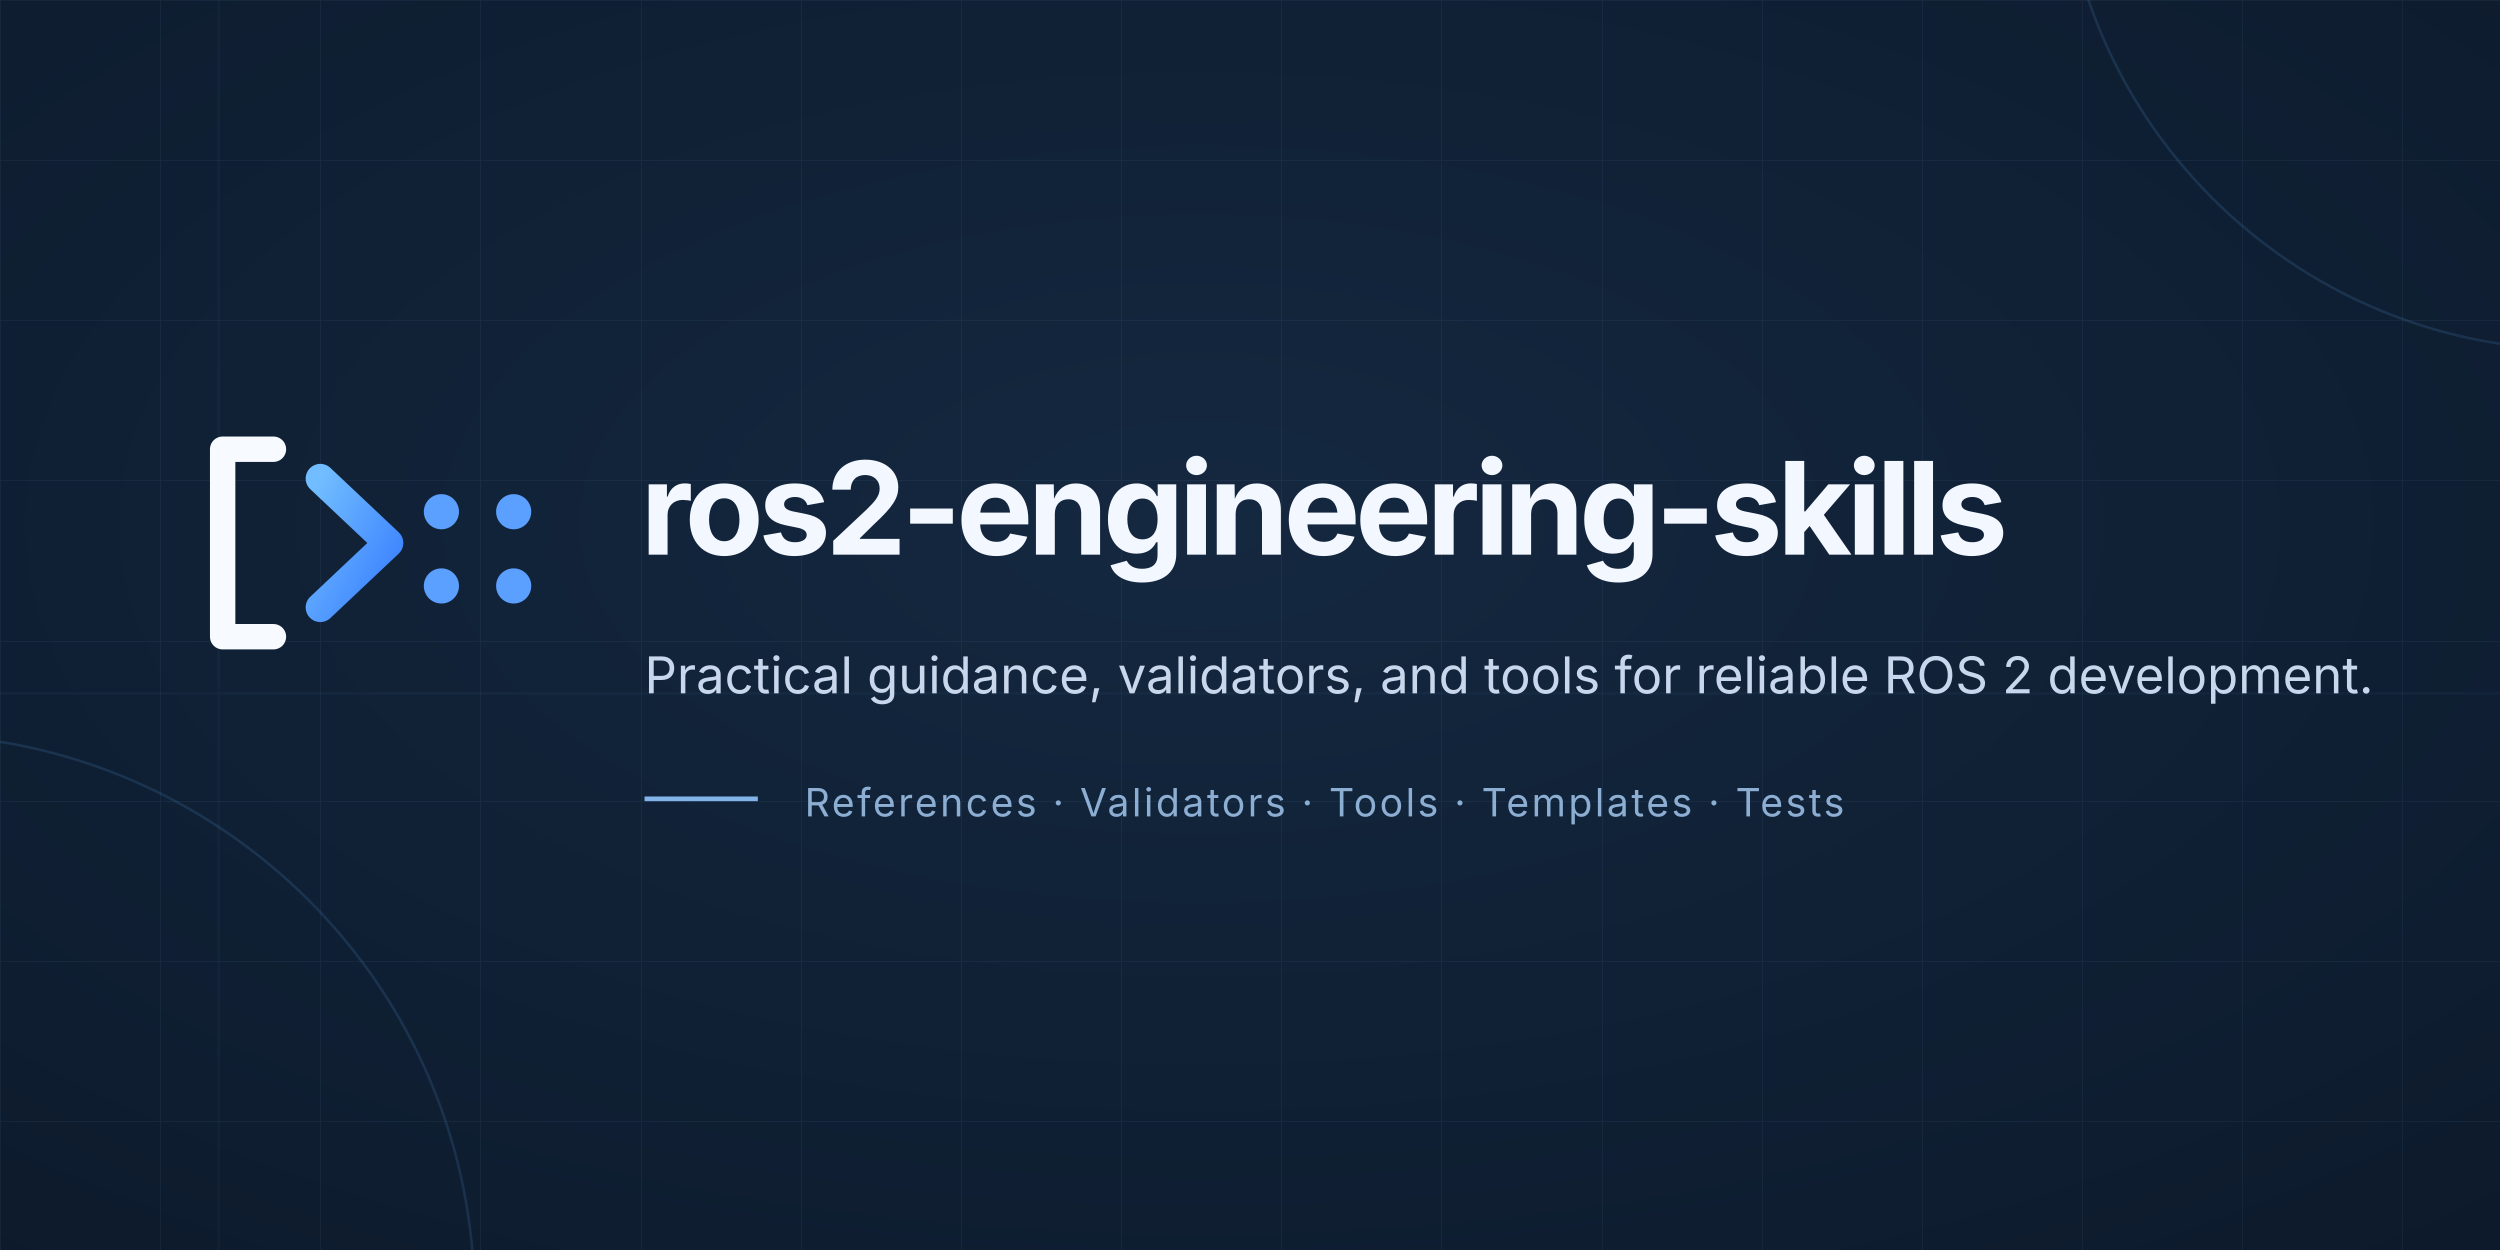
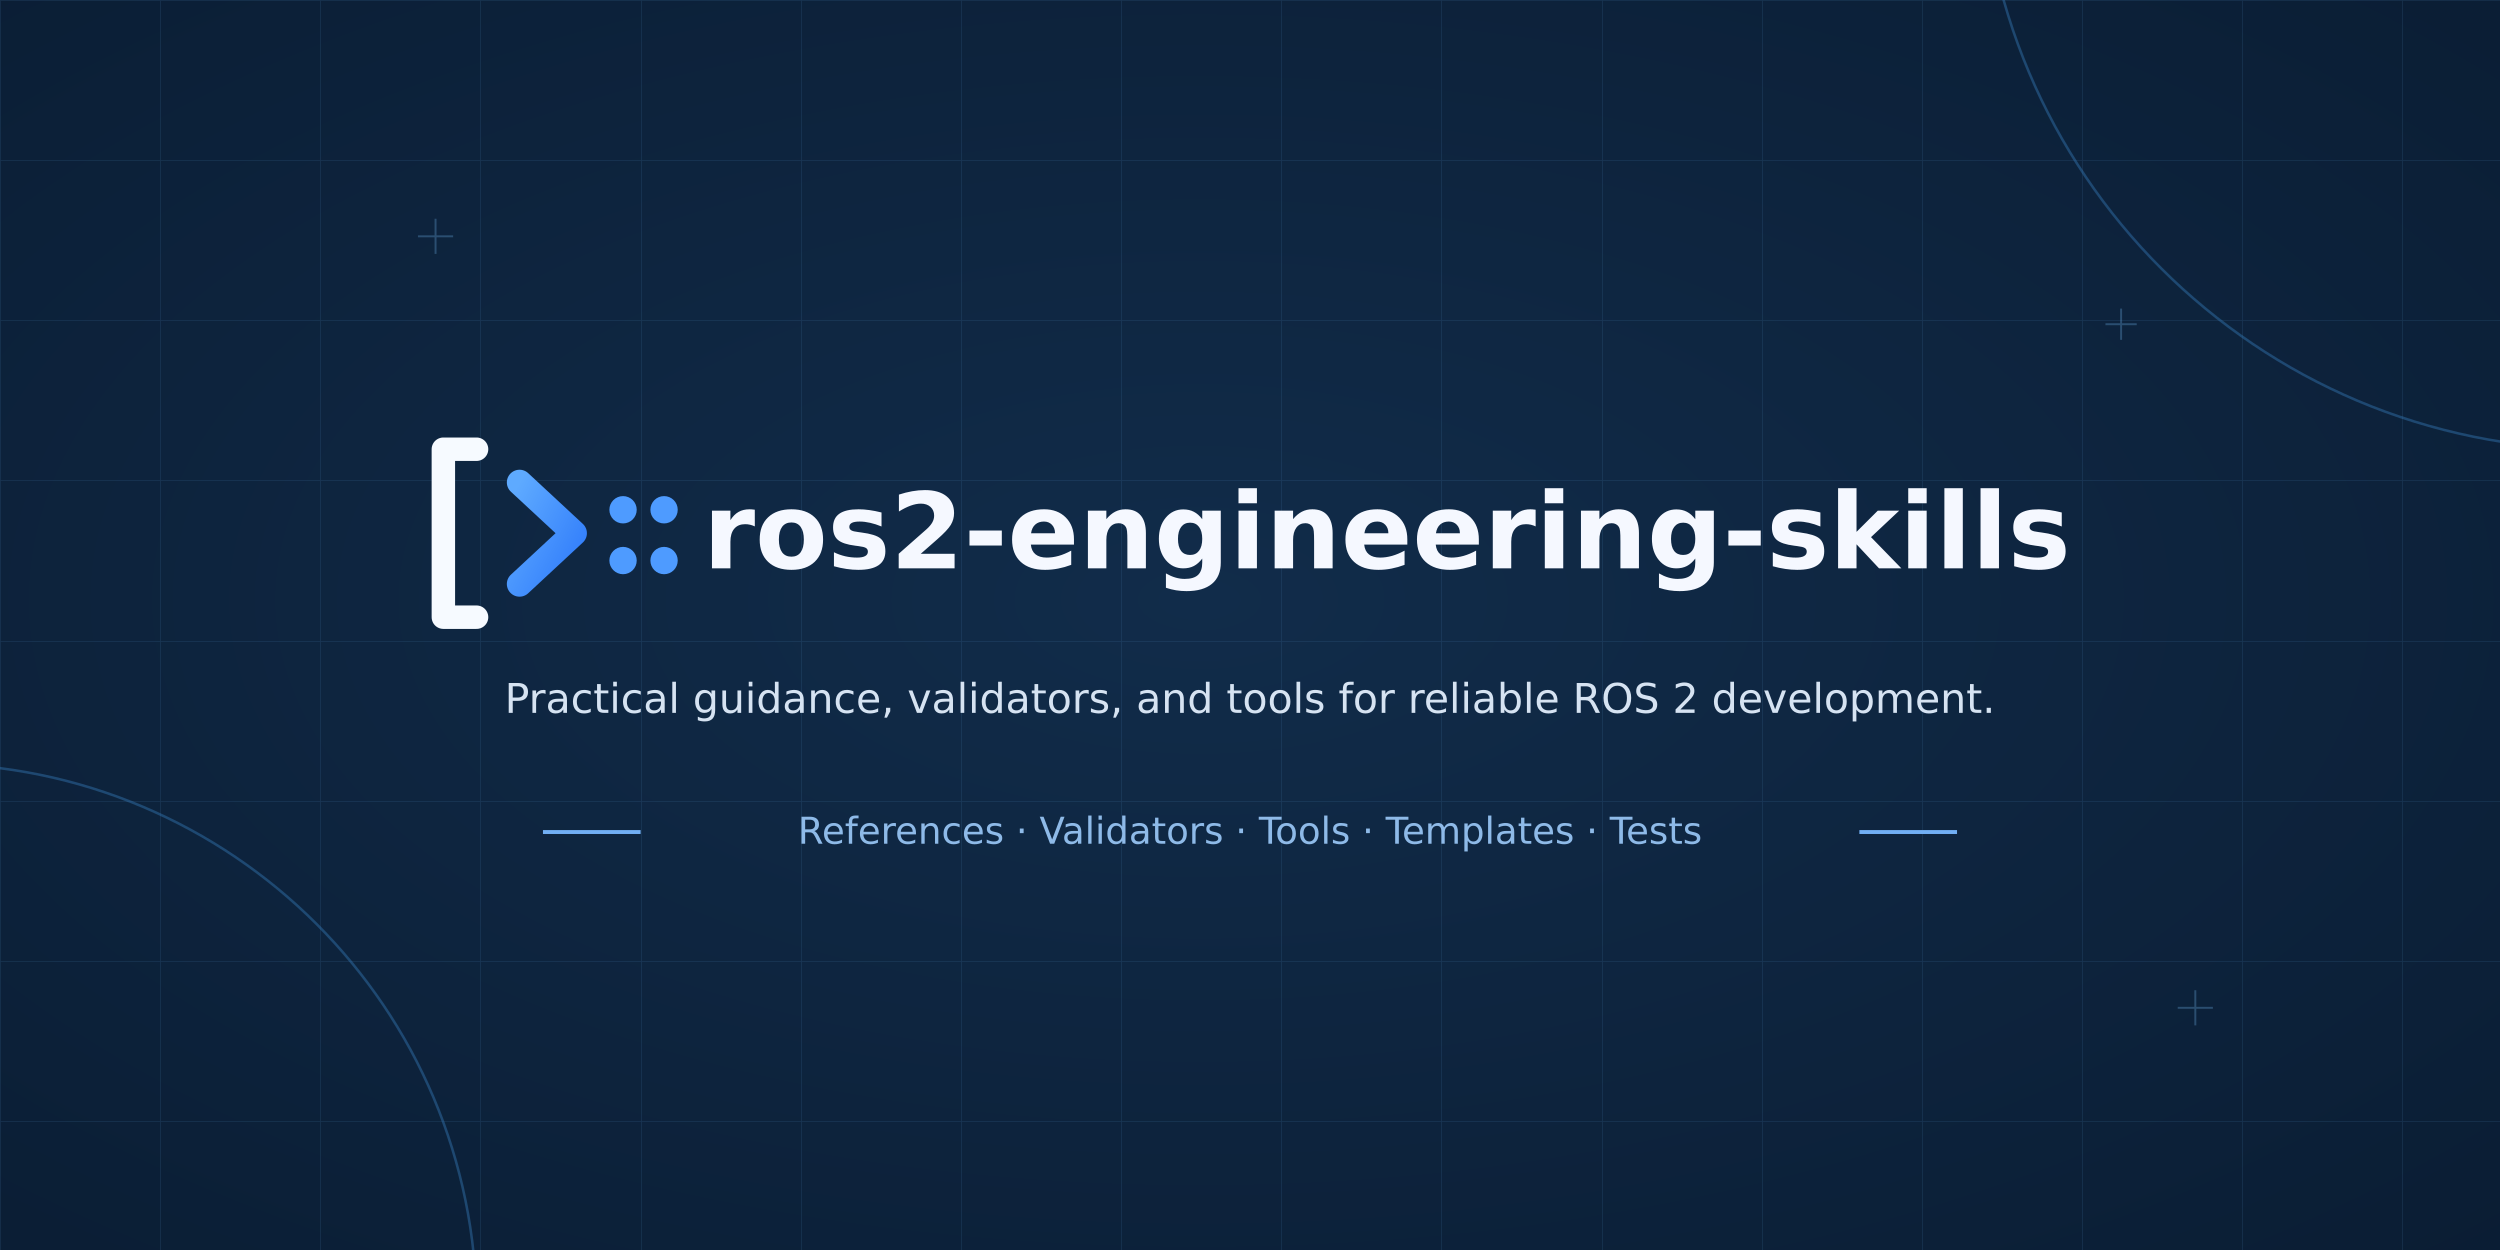
- <svg xmlns="http://www.w3.org/2000/svg" viewBox="0 0 1280 640" width="1280" height="640" role="img" aria-labelledby="title desc">
+ <svg xmlns="http://www.w3.org/2000/svg" width="1280" height="640" viewBox="0 0 1280 640" role="img" aria-labelledby="title desc">
  <defs>
-     <radialGradient id="wash" cx="0.48" cy="0.42" r="0.82">
-       <stop offset="0" stop-color="#142840" />
-       <stop offset="1" stop-color="#0C192A" />
+     <radialGradient id="background" cx="48%" cy="48%" r="88%">
+       <stop offset="0" stop-color="#112C4A" />
+       <stop offset="1" stop-color="#091A2F" />
    </radialGradient>
-     <linearGradient id="blue" x2="1" y2="1">
-       <stop offset="0" stop-color="#71BDFF" />
-       <stop offset="1" stop-color="#397FFF" />
+     <linearGradient id="accent" x1="0" y1="0" x2="1" y2="1">
+       <stop offset="0" stop-color="#5EAAFF" />
+       <stop offset="1" stop-color="#307CFB" />
    </linearGradient>
    <pattern id="grid" width="82" height="82" patternUnits="userSpaceOnUse">
-       <path d="M82 0H0V82" fill="none" stroke="#80ACDA" stroke-opacity=".075" stroke-width="1" />
+       <path d="M82 0H0V82" fill="none" stroke="#5B94C9" stroke-width=".9" stroke-opacity=".15" />
    </pattern>
  </defs>
-   <rect width="1280" height="640" fill="url(#wash)" />
+   <rect width="1280" height="640" fill="url(#background)" />
  <rect width="1280" height="640" fill="url(#grid)" />
-   <g stroke="#4786BE" stroke-opacity=".2" stroke-width="1.3" fill="none">
-     <circle cx="1320" cy="-86" r="265" />
-     <circle cx="-47" cy="666" r="290" />
-     <path d="M112 0V640M0 355H1280" opacity=".3" />
+   <g fill="none" stroke="#3678B7" stroke-width="1.3" stroke-opacity=".44">
+     <circle cx="1330" cy="-86" r="316" />
+     <circle cx="-36" cy="671" r="280" />
  </g>
-   <g transform="translate(110 230)" fill="none" stroke-linecap="round" stroke-linejoin="round">
-     <path d="M30 0H4V96H30" stroke="#F7FAFF" stroke-width="13" />
-     <path d="m54 15 35 33-35 33" stroke="url(#blue)" stroke-width="15" />
-     <g fill="#5B9FFF" stroke="none">
-       <circle cx="116" cy="32" r="9" />
-       <circle cx="153" cy="32" r="9" />
-       <circle cx="116" cy="70" r="9" />
-       <circle cx="153" cy="70" r="9" />
+   <g stroke="#5E9BCE" stroke-width="1" opacity=".36">
+     <path d="M214 121h18m-9-9v18 M1115 516h18m-9-9v18 M1078 166h16m-8-8v16" />
+   </g>
+   <g transform="translate(218 230)" stroke-linecap="round" stroke-linejoin="round">
+     <path d="M26 0H9V86H26" stroke="#F6FAFF" stroke-width="12" fill="none" />
+     <path d="m48 17 28 26-28 26" stroke="url(#accent)" stroke-width="13" fill="none" />
+     <g fill="#4E9BFF" stroke="none">
+       <circle cx="101" cy="31" r="7" />
+       <circle cx="122" cy="31" r="7" />
+       <circle cx="101" cy="57" r="7" />
+       <circle cx="122" cy="57" r="7" />
    </g>
  </g>
-   <g font-family="Inter, 'DejaVu Sans', 'Liberation Sans', Arial, sans-serif">
-     <text x="328" y="284" fill="#F3F7FF" font-size="66" font-weight="700" letter-spacing="-2.7">ros2-engineering-skills</text>
-     <text x="330" y="355" fill="#C8D7EB" font-size="26" font-weight="400">Practical guidance, validators, and tools for reliable ROS 2 development.</text>
-     <path d="M330 409H388" stroke="#82B4EA" stroke-width="2.4" />
-     <text x="412" y="418" fill="#8DAED3" font-size="20" letter-spacing="1.3">References  ·  Validators  ·  Tools  ·  Templates  ·  Tests</text>
+   <g font-family="'DejaVu Sans', 'Liberation Sans', Arial, sans-serif">
+     <text x="360" y="291" font-size="54" font-weight="700" fill="#F5F8FF" textLength="651" lengthAdjust="spacingAndGlyphs">ros2-engineering-skills</text>
+     <text x="640" y="365" text-anchor="middle" font-size="21" font-weight="400" fill="#D6E3F2" textLength="732" lengthAdjust="spacingAndGlyphs">Practical guidance, validators, and tools for reliable ROS 2 development.</text>
+     <path d="M278 426H328 M952 426H1002" stroke="#71AFF4" stroke-width="2" fill="none" />
+     <text x="640" y="432" text-anchor="middle" font-size="19" font-weight="400" fill="#8EBAE8" textLength="580" lengthAdjust="spacingAndGlyphs">References  ·  Validators  ·  Tools  ·  Templates  ·  Tests</text>
  </g>
</svg>
